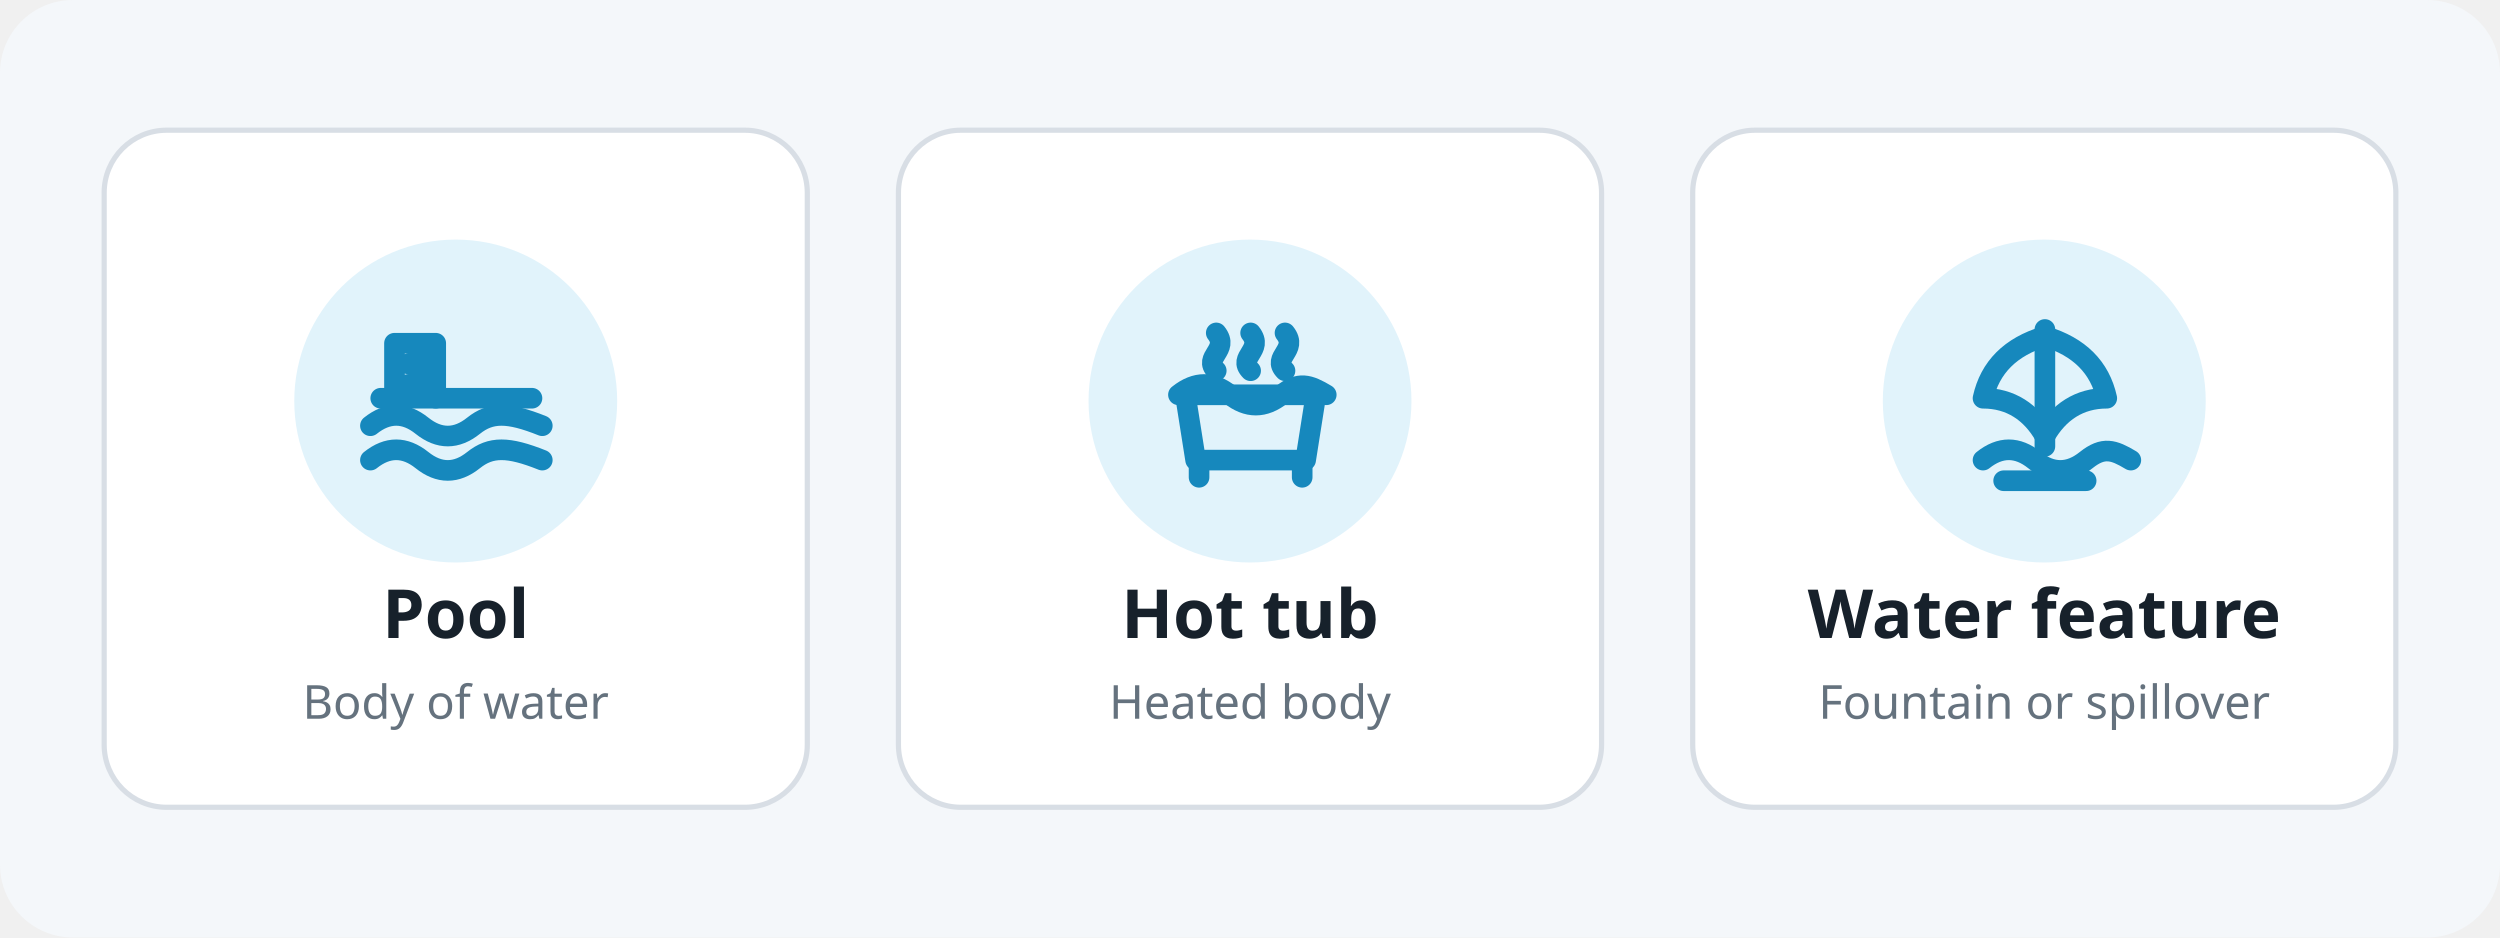
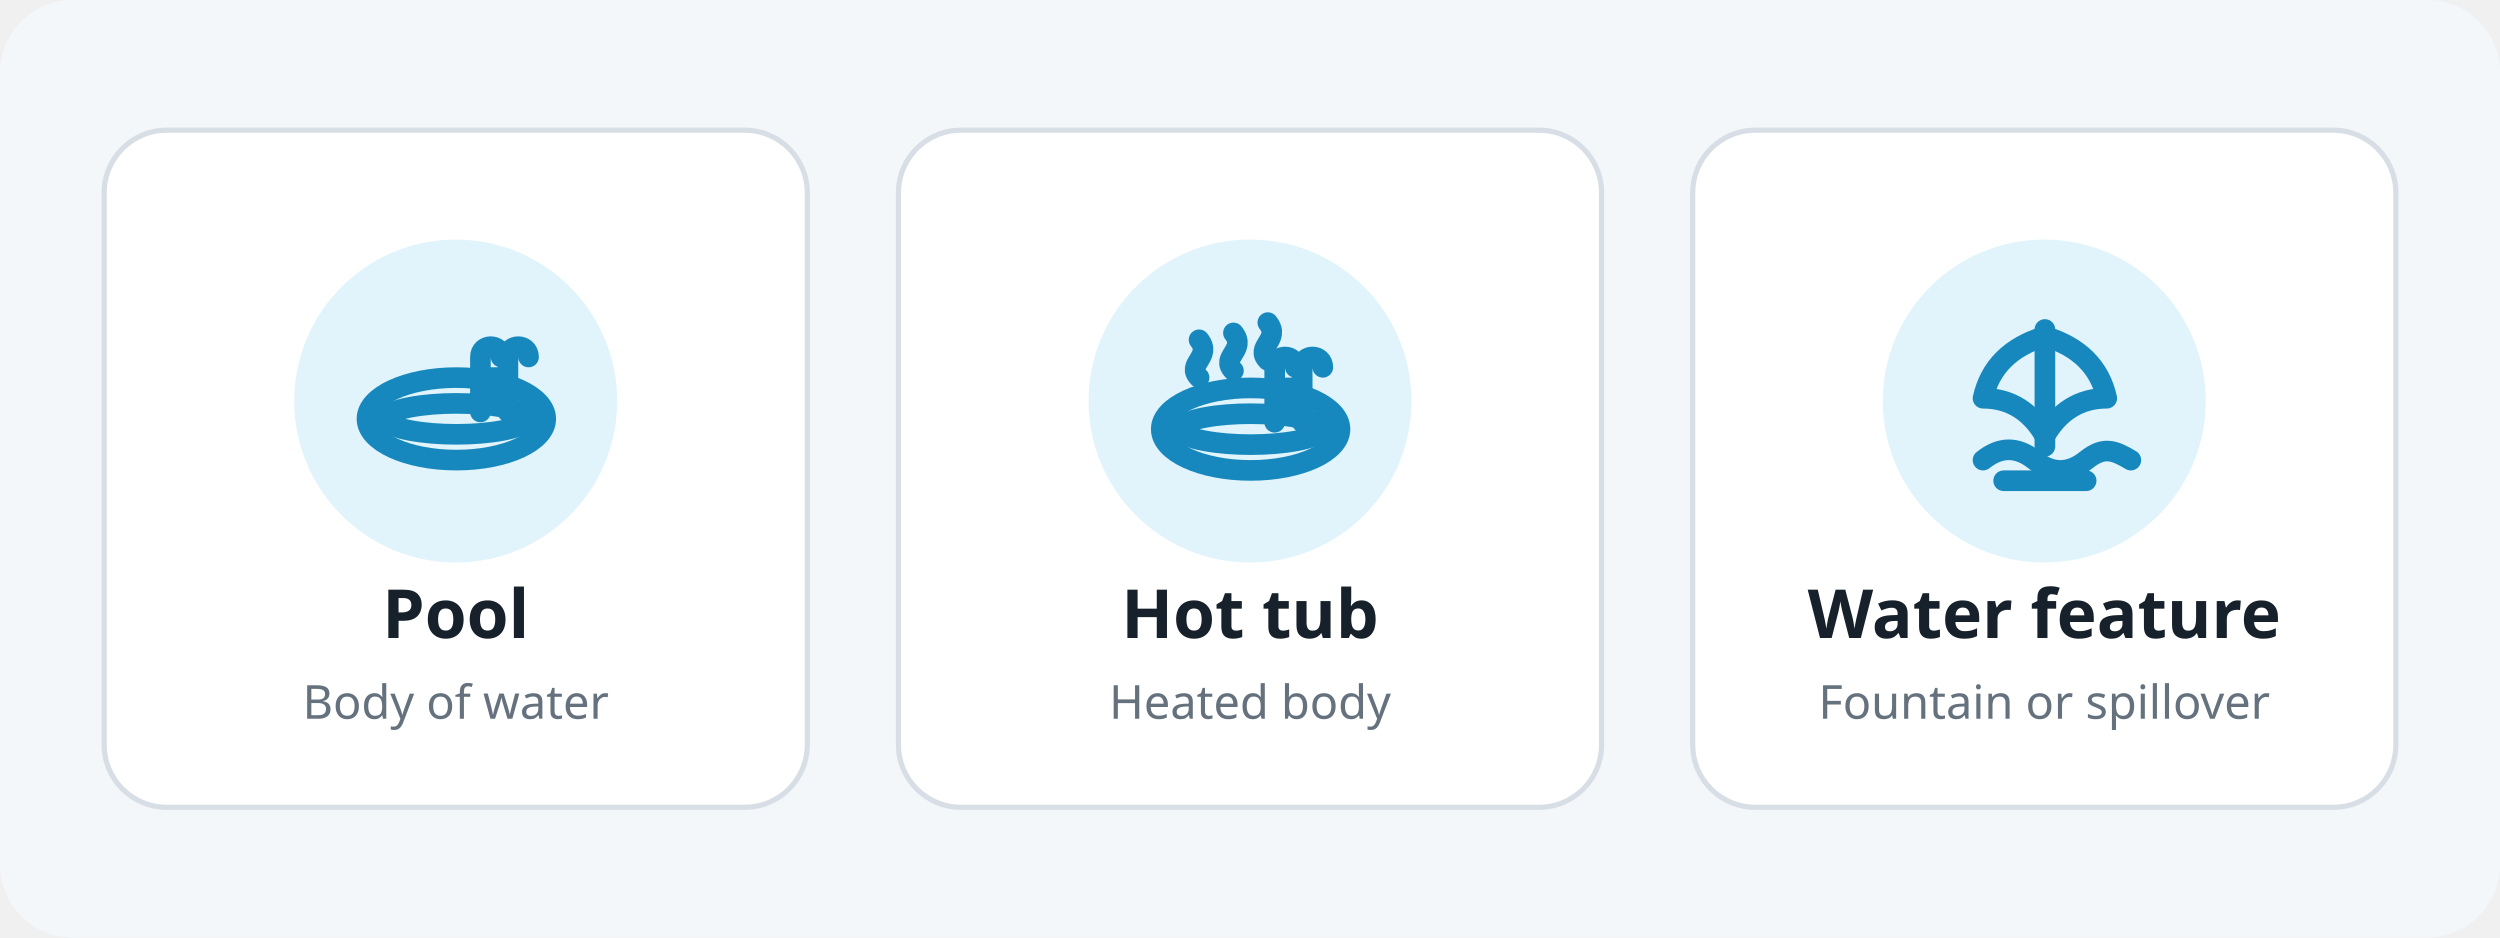
<svg xmlns="http://www.w3.org/2000/svg" viewBox="0 0 960 360" role="img" aria-labelledby="title desc">
  <rect width="960" height="360" rx="28" fill="#f4f7fa" />
  <style>
    .card{fill:#fff;stroke:#d8dee5;stroke-width:2}.icon-bg{fill:#e1f3fb}.icon{fill:none;stroke:#1688bd;stroke-width:6;stroke-linecap:round;stroke-linejoin:round}.label{font:600 26px system-ui,sans-serif;fill:#17212b}.hint{font:18px system-ui,sans-serif;fill:#65727e}
  </style>
  <g transform="translate(40 50)">
    <rect class="card" width="270" height="260" rx="24" />
    <circle class="icon-bg" cx="135" cy="104" r="62" />
    <g class="icon" transform="translate(93 62) scale(1.32)">
-       <path d="M10 31h44" />
-       <path d="M14 31V15h12v16M18 21h8M18 27h8" />
-       <path d="M7 39c5-4 10-4 15 0s10 4 15 0 10-4 20 0" />
-       <path d="M7 49c5-4 10-4 15 0s10 4 15 0 10-4 20 0" />
+       <ellipse cx="32" cy="37" rx="26" ry="12" />
+       <path d="M10 37c6-6 38-6 44 0-6 6-38 6-44 0z" />
+       <path d="M39 35V19c0-4 6-4 6 0M47 35V19c0-4 6-4 6 0M39 25h8M39 31h8" />
    </g>
    <text class="label" x="135" y="195" text-anchor="middle">Pool</text>
    <text class="hint" x="135" y="226" text-anchor="middle">Body of water</text>
  </g>
  <g transform="translate(345 50)">
    <rect class="card" width="270" height="260" rx="24" />
    <circle class="icon-bg" cx="135" cy="104" r="62" />
    <g class="icon" transform="translate(93 62) scale(1.32)">
-       <path d="M13 30h38l-3 19H16z" />
-       <path d="M17 49v5M47 49v5" />
-       <path d="M11 30c5-4 10-4 15 0s10 4 15 0 8-3 13 0" />
-       <path d="M22 23c-4-4 4-6 0-11M32 23c-4-4 4-6 0-11M42 23c-4-4 4-6 0-11" />
+       <ellipse cx="32" cy="40" rx="26" ry="12" />
+       <path d="M10 40c6-6 38-6 44 0-6 6-38 6-44 0z" />
+       <path d="M39 38V22c0-4 6-4 6 0M47 38V22c0-4 6-4 6 0M39 28h8M39 34h8" />
+       <path d="M17 25c-4-4 4-6 0-11M27 23c-4-4 4-6 0-11M37 20c-4-4 4-6 0-11" />
    </g>
    <text class="label" x="135" y="195" text-anchor="middle">Hot tub</text>
    <text class="hint" x="135" y="226" text-anchor="middle">Heated body</text>
  </g>
  <g transform="translate(650 50)">
    <rect class="card" width="270" height="260" rx="24" />
    <circle class="icon-bg" cx="135" cy="104" r="62" />
    <g class="icon" transform="translate(93 62) scale(1.32)">
      <path d="M32 11v34" />
      <path d="M32 13c-10 3-16 9-18 18 8 0 14 4 18 11" />
      <path d="M32 13c10 3 16 9 18 18-8 0-14 4-18 11" />
      <path d="M14 49c5-4 10-4 15 0s10 4 15 0 8-3 13 0" />
      <path d="M20 55h24" />
    </g>
    <text class="label" x="135" y="195" text-anchor="middle">Water feature</text>
    <text class="hint" x="135" y="226" text-anchor="middle">Fountain or spillover</text>
  </g>
</svg>
